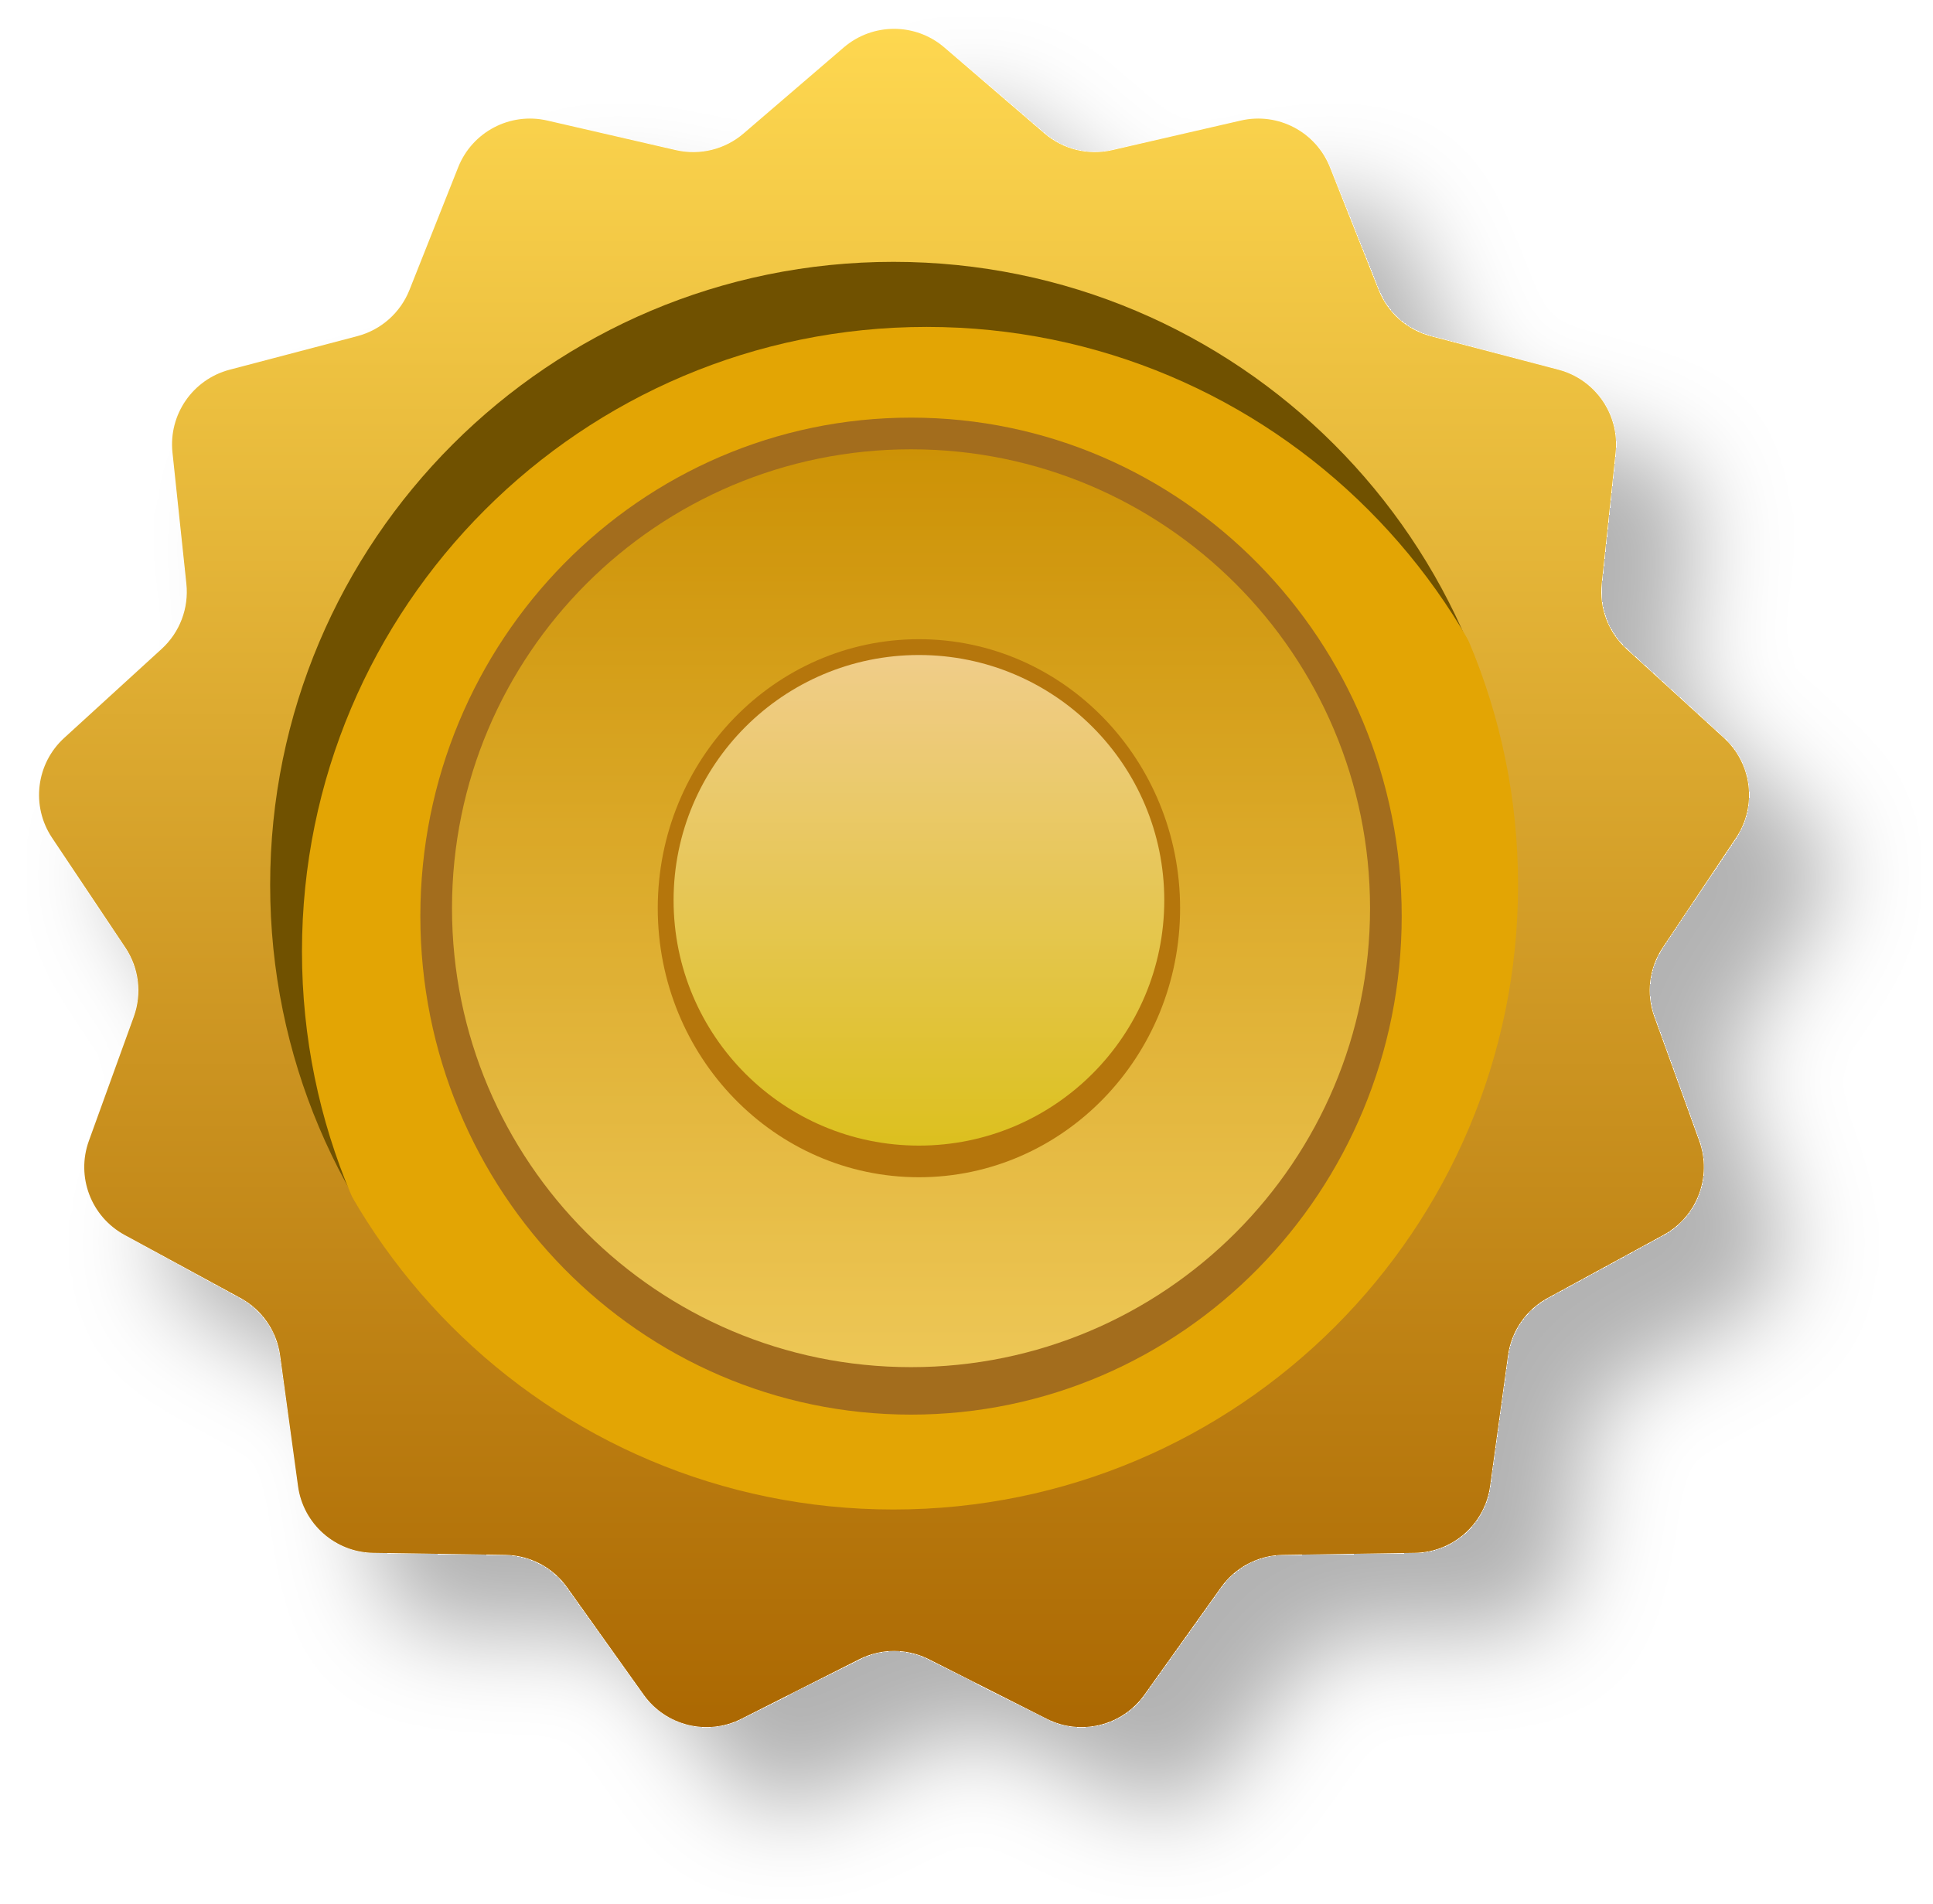
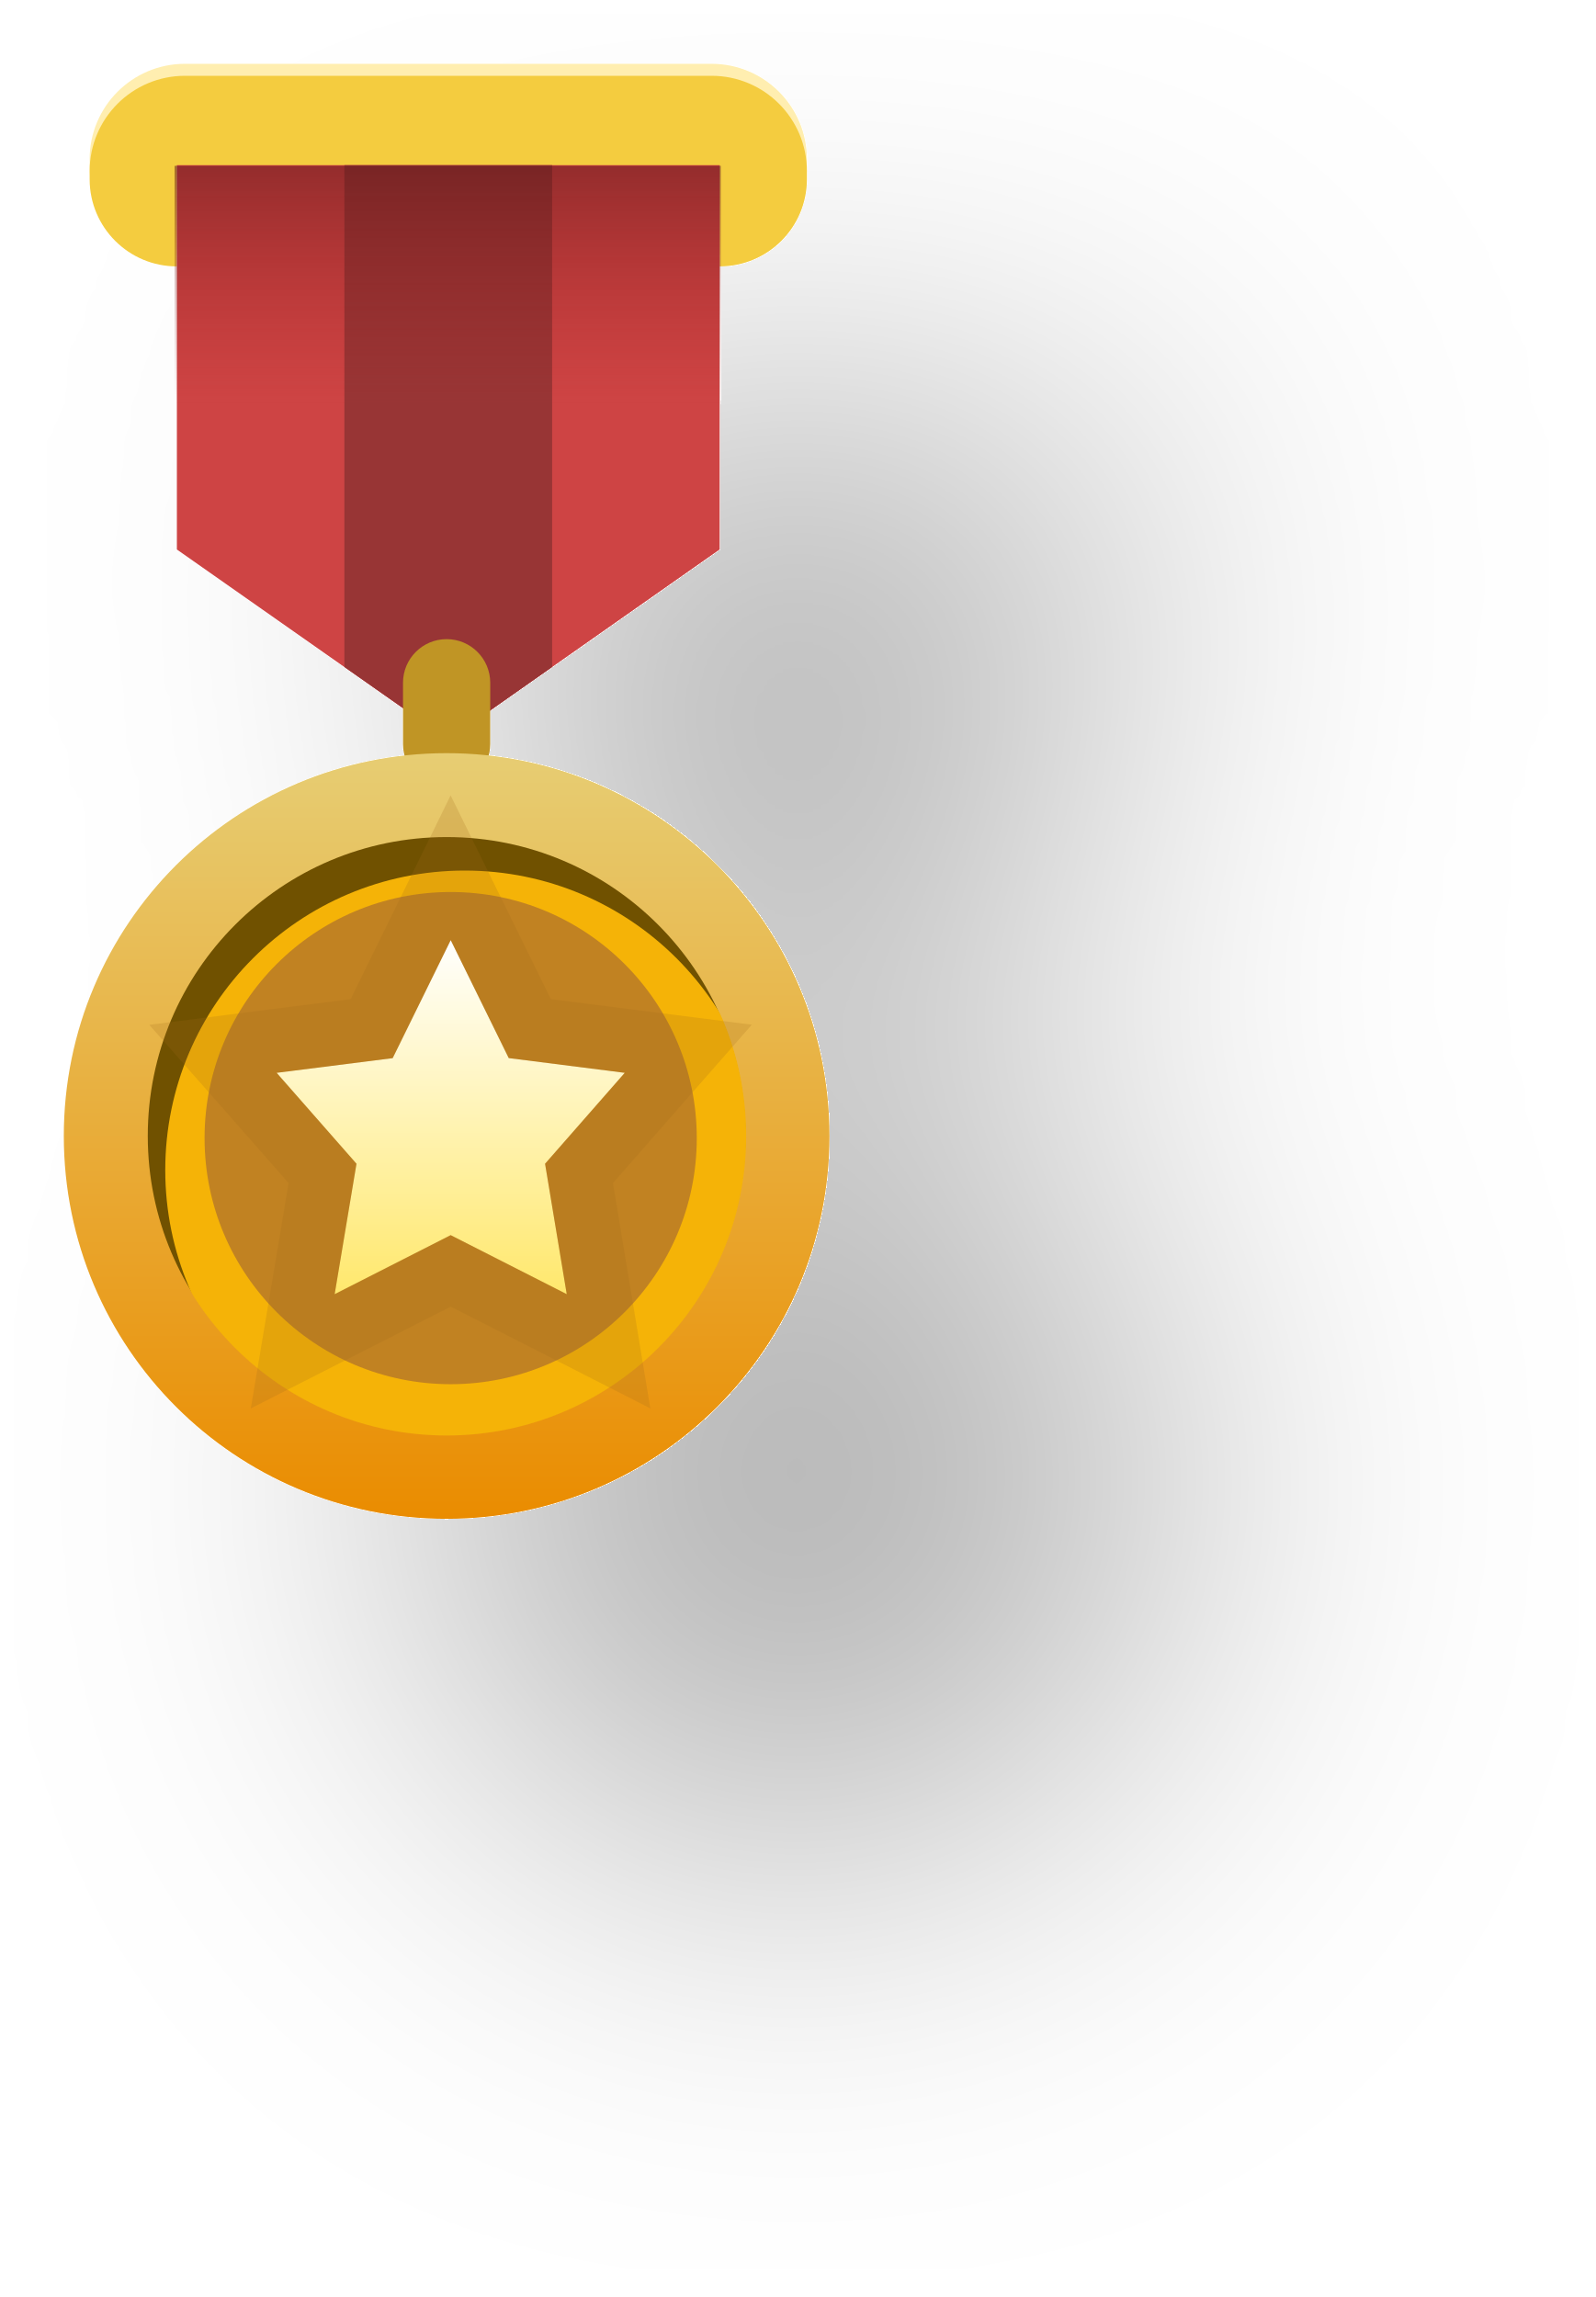
- <svg xmlns="http://www.w3.org/2000/svg" width="133" height="131" fill="none">
-   <g filter="url(#prefix__filter0_d_1572_3)">
-     <path d="M58.054 3.267a5.314 5.314 0 016.924 0l6.891 5.918a5.314 5.314 0 004.654 1.147l8.853-2.037a5.313 5.313 0 016.13 3.217l3.352 8.443a5.313 5.313 0 003.588 3.179l8.785 2.31a5.312 5.312 0 013.933 5.697l-.956 9.034a5.317 5.317 0 001.7 4.482l6.706 6.127a5.314 5.314 0 01.835 6.874l-5.045 7.554a5.314 5.314 0 00-.578 4.758l3.09 8.543a5.313 5.313 0 01-2.455 6.474l-7.977 4.344a5.313 5.313 0 00-2.723 3.945l-1.234 9a5.313 5.313 0 01-5.182 4.591l-9.083.14a5.313 5.313 0 00-4.245 2.228l-5.274 7.395a5.313 5.313 0 01-6.723 1.657l-8.107-4.097a5.31 5.31 0 00-4.793 0l-8.108 4.097a5.313 5.313 0 01-6.723-1.657l-5.274-7.395a5.313 5.313 0 00-4.245-2.228l-9.083-.14a5.313 5.313 0 01-5.182-4.591l-1.234-9a5.314 5.314 0 00-2.722-3.945L8.57 84.987a5.313 5.313 0 01-2.455-6.474l3.09-8.543a5.313 5.313 0 00-.578-4.758l-5.045-7.554a5.313 5.313 0 01.835-6.874l6.706-6.127a5.314 5.314 0 001.7-4.482l-.956-9.034a5.314 5.314 0 013.933-5.698l8.785-2.31a5.313 5.313 0 003.588-3.178l3.352-8.443a5.313 5.313 0 016.13-3.217l8.853 2.037a5.314 5.314 0 004.654-1.147l6.891-5.918z" fill="url(#prefix__paint0_linear_1572_3)" />
-     <circle cx="61.469" cy="60.901" r="42.881" fill="#705100" />
-     <mask id="prefix__a" style="mask-type:alpha" maskUnits="userSpaceOnUse" x="20" y="22" width="87" height="87">
-       <circle cx="63.758" cy="65.479" r="42.981" fill="#C28B37" />
+ <svg xmlns="http://www.w3.org/2000/svg" width="25" height="36" fill="none">
+   <g filter="url(#prefix__filter0_d_1574_3)">
+     <path d="M1.405 2.494C1.405 1.669 2.074 1 2.899 1h8.253c.825 0 1.494.669 1.494 1.494v.127c0 .755-.612 1.366-1.367 1.366v-1.57H2.771v1.57a1.366 1.366 0 01-1.366-1.366v-.127z" fill="#FFEEB0" />
+     <path d="M1.405 2.682c0-.825.669-1.494 1.494-1.494h8.253c.825 0 1.494.669 1.494 1.494v.127c0 .755-.612 1.366-1.367 1.366v-1.57H2.771v1.57A1.366 1.366 0 011.405 2.81v-.127z" fill="#F4CC3F" />
+     <path d="M2.772 2.588h8.507v6.024l-4.254 2.985-4.253-2.985V2.588z" fill="#CE4444" />
+     <mask id="prefix__a" style="mask-type:alpha" maskUnits="userSpaceOnUse" x="2" y="2" width="10" height="10">
+       <path d="M2.774 2.588h8.503v6.025l-4.252 2.984-4.25-2.984V2.588z" fill="#AF3B3B" />
    </mask>
    <g mask="url(#prefix__a)">
-       <circle cx="61.469" cy="60.902" r="42.981" fill="#E3A504" />
+       <path fill="#983535" d="M5.397-.987h3.256v12.584H5.397z" />
    </g>
-     <ellipse cx="62.683" cy="63.047" rx="33.761" ry="34.306" fill="#A36D1D" />
-     <circle opacity=".8" cx="62.683" cy="62.503" r="31.583" fill="url(#prefix__paint1_linear_1572_3)" />
-     <ellipse cx="63.227" cy="62.503" rx="17.97" ry="18.514" fill="#B5760C" />
-     <circle opacity=".8" cx="63.227" cy="61.958" r="16.881" fill="url(#prefix__paint2_linear_1572_3)" />
+     <rect x="6.316" y="10.017" width="1.367" height="2.329" rx=".684" fill="#C09525" />
+     <circle cx="7" cy="17.804" r="6" fill="url(#prefix__paint0_linear_1574_3)" />
+     <circle cx="7" cy="17.803" fill="#705100" r="4.684" />
+     <mask id="prefix__b" style="mask-type:alpha" maskUnits="userSpaceOnUse" x="2" y="13" width="10" height="11">
+       <circle cx="7.284" cy="18.338" r="4.694" fill="#C28B37" />
+     </mask>
+     <g mask="url(#prefix__b)">
+       <circle cx="7" cy="17.804" r="4.694" fill="#F5B307" />
+     </g>
+     <circle cx="7.063" cy="17.837" r="3.857" fill="#C18222" />
+     <path d="M7.063 14.733l.91 1.85 1.818.231-1.249 1.425.34 2.044-1.819-.925-1.818.925.342-2.044-1.251-1.425 1.818-.23.91-1.85z" fill="url(#prefix__paint1_linear_1574_3)" />
+     <path d="M7.512 14.513l-.449-.913-.448.913-.79 1.608-1.553.197-.934.12.622.706 1.095 1.246-.303 1.81-.164.978.884-.45 1.591-.81 1.592.81.882.45-.162-.977-.3-1.81 1.092-1.247.62-.707-.933-.119-1.551-.197-.79-1.608z" stroke="#A36D1D" stroke-opacity=".2" />
+     <path opacity=".5" d="M11.296 6.362h-8.56V2.599h8.56v3.763z" fill="url(#prefix__paint2_linear_1574_3)" />
  </g>
  <defs>
-     <linearGradient id="prefix__paint0_linear_1572_3" x1="61.516" y1=".294" x2="61.516" y2="122.115" gradientUnits="userSpaceOnUse">
-       <stop stop-color="#FFD951" />
-       <stop offset="1" stop-color="#A96500" />
+     <linearGradient id="prefix__paint0_linear_1574_3" x1="7" y1="11.804" x2="7" y2="23.804" gradientUnits="userSpaceOnUse">
+       <stop stop-color="#E7CD73" />
+       <stop offset="1" stop-color="#EA8C00" />
    </linearGradient>
-     <linearGradient id="prefix__paint1_linear_1572_3" x1="62.683" y1="30.919" x2="62.683" y2="94.086" gradientUnits="userSpaceOnUse">
-       <stop stop-color="#D79B00" />
-       <stop offset="1" stop-color="#FFDD64" />
+     <linearGradient id="prefix__paint1_linear_1574_3" x1="7.063" y1="14.733" x2="7.063" y2="20.283" gradientUnits="userSpaceOnUse">
+       <stop stop-color="#fff" />
+       <stop offset="0" stop-color="#FFFFFD" />
+       <stop offset="1" stop-color="#FFE86D" />
    </linearGradient>
-     <linearGradient id="prefix__paint2_linear_1572_3" x1="63.227" y1="45.078" x2="63.227" y2="78.839" gradientUnits="userSpaceOnUse">
-       <stop offset="0" stop-color="#FFDA95" />
-       <stop offset="0" stop-color="#FFE2A9" />
-       <stop offset="1" stop-color="#E6D224" />
+     <linearGradient id="prefix__paint2_linear_1574_3" x1="7.016" y1="6.362" x2="7.016" y2="2.599" gradientUnits="userSpaceOnUse">
+       <stop stop-color="#A21D1D" stop-opacity="0" />
+       <stop offset="1" stop-color="#5A1414" />
    </linearGradient>
-     <filter id="prefix__filter0_d_1572_3" x="1.905" y="1.201" width="130.191" height="129.41" filterUnits="userSpaceOnUse" color-interpolation-filters="sRGB">
+     <filter id="prefix__filter0_d_1574_3" x=".217" y=".217" width="24.536" height="35.34" filterUnits="userSpaceOnUse" color-interpolation-filters="sRGB">
      <feFlood flood-opacity="0" result="BackgroundImageFix" />
      <feColorMatrix in="SourceAlpha" values="0 0 0 0 0 0 0 0 0 0 0 0 0 0 0 0 0 0 127 0" result="hardAlpha" />
      <feOffset dx="5.484" dy="5.484" />
      <feGaussianBlur stdDeviation="3.134" />
      <feComposite in2="hardAlpha" operator="out" />
      <feColorMatrix values="0 0 0 0 0 0 0 0 0 0 0 0 0 0 0 0 0 0 0.3 0" />
-       <feBlend in2="BackgroundImageFix" result="effect1_dropShadow_1572_3" />
-       <feBlend in="SourceGraphic" in2="effect1_dropShadow_1572_3" result="shape" />
+       <feBlend in2="BackgroundImageFix" result="effect1_dropShadow_1574_3" />
+       <feBlend in="SourceGraphic" in2="effect1_dropShadow_1574_3" result="shape" />
    </filter>
  </defs>
</svg>
